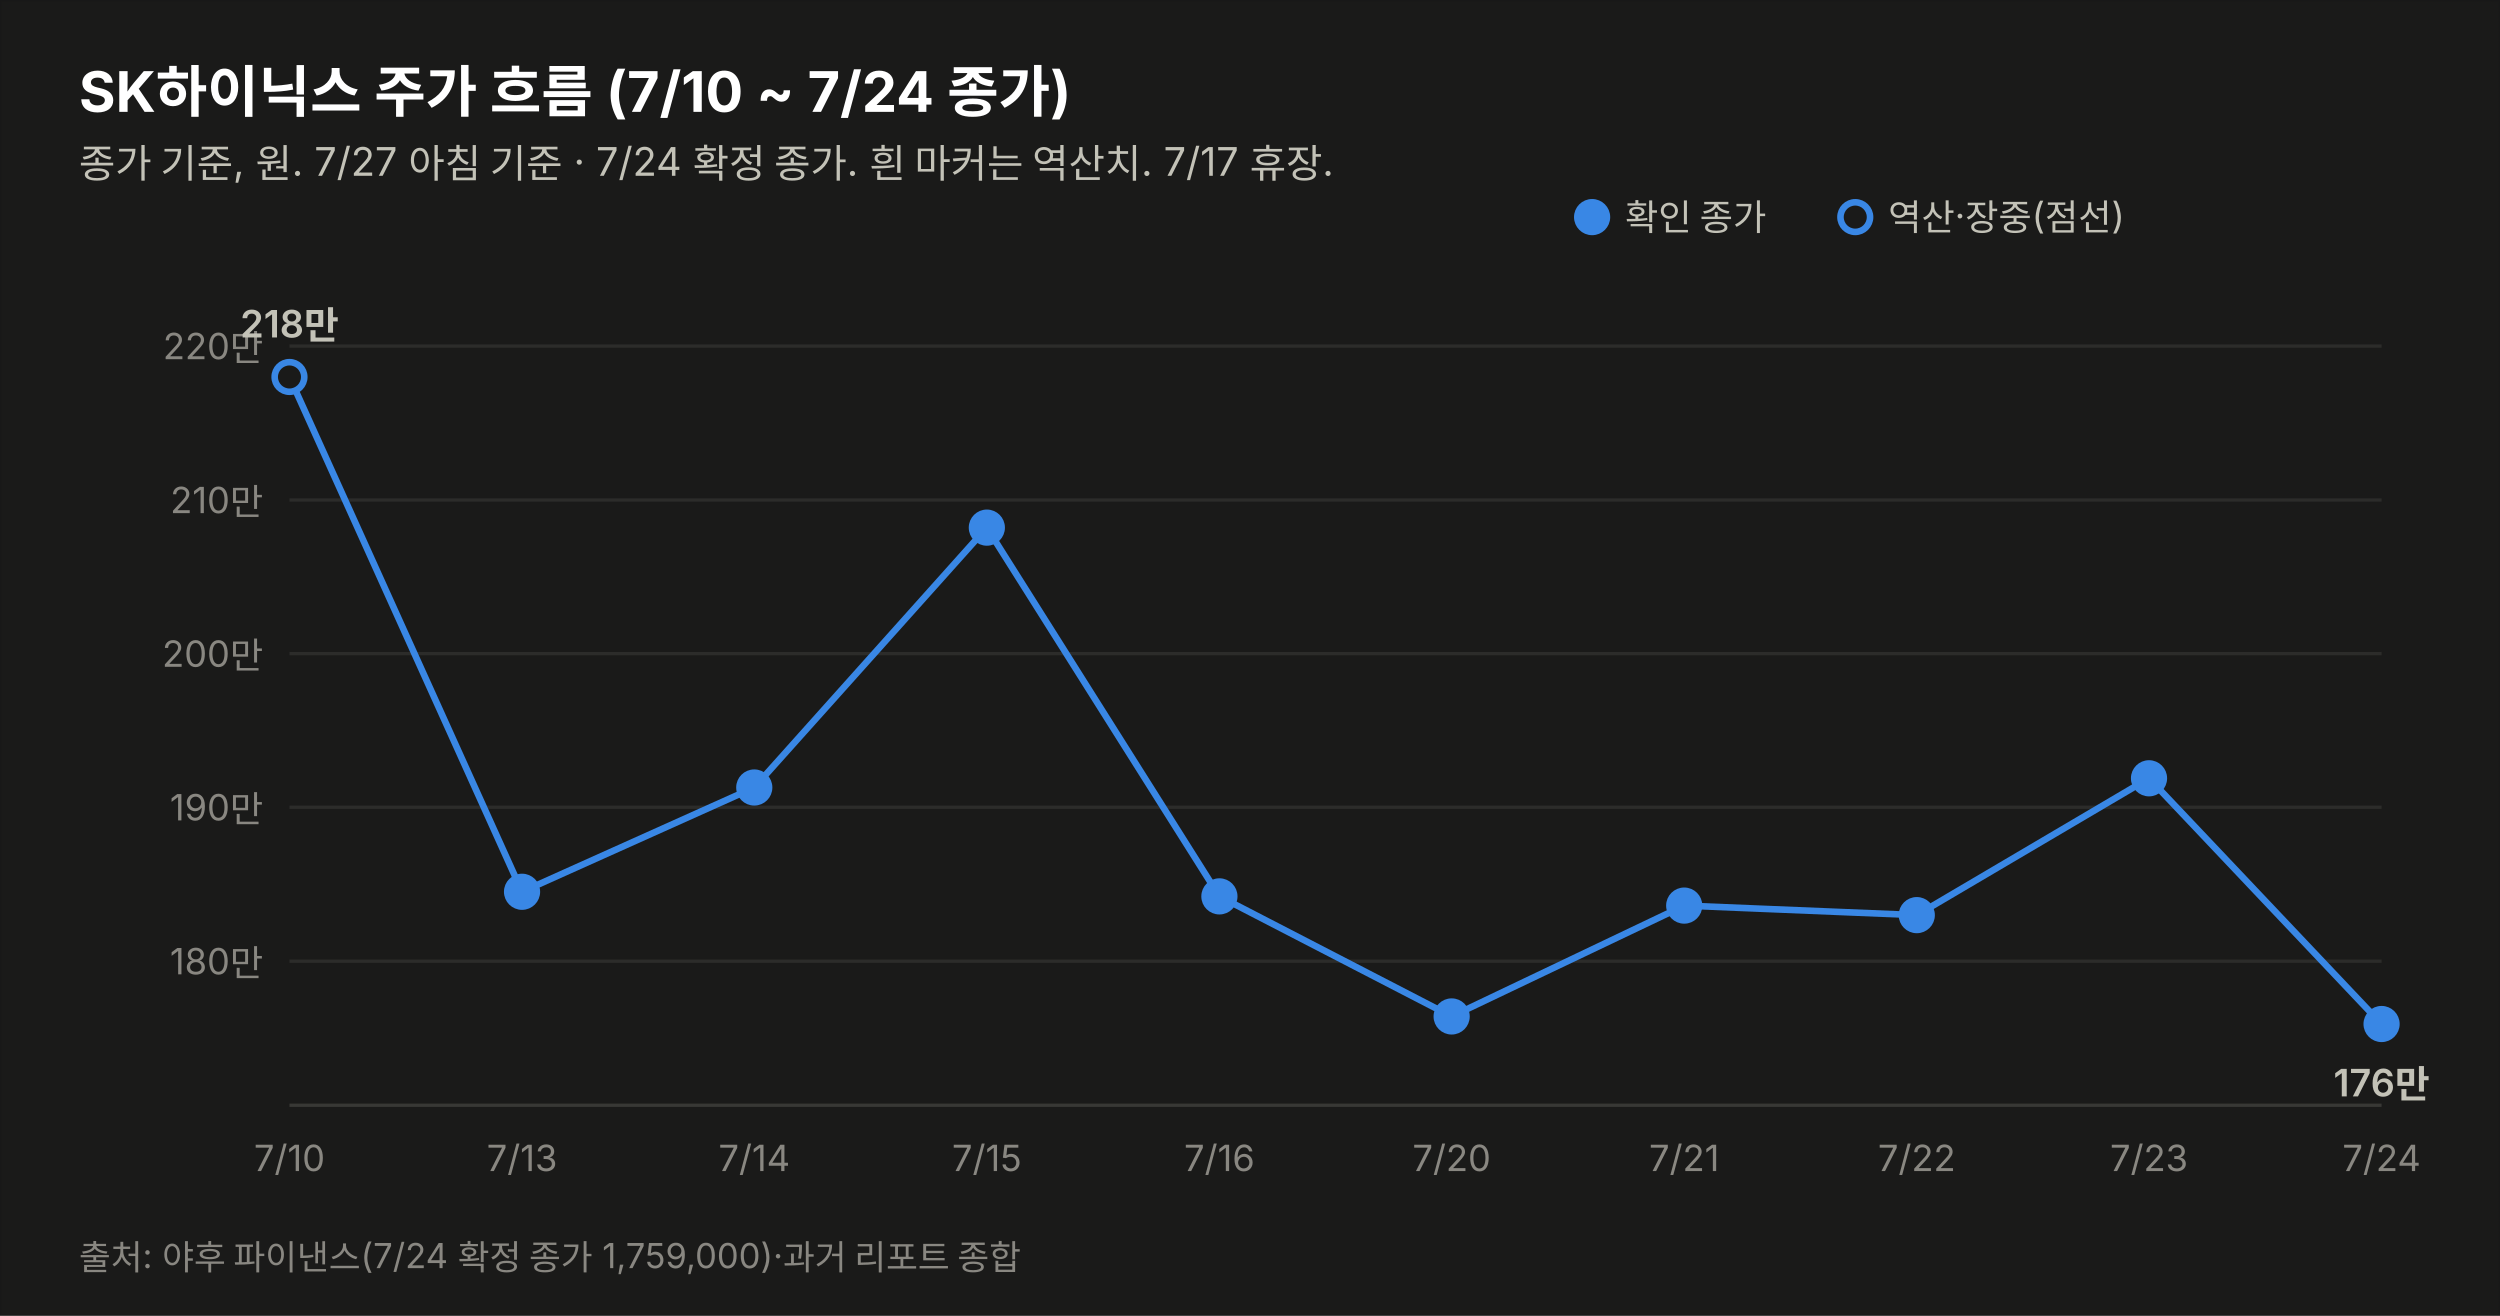
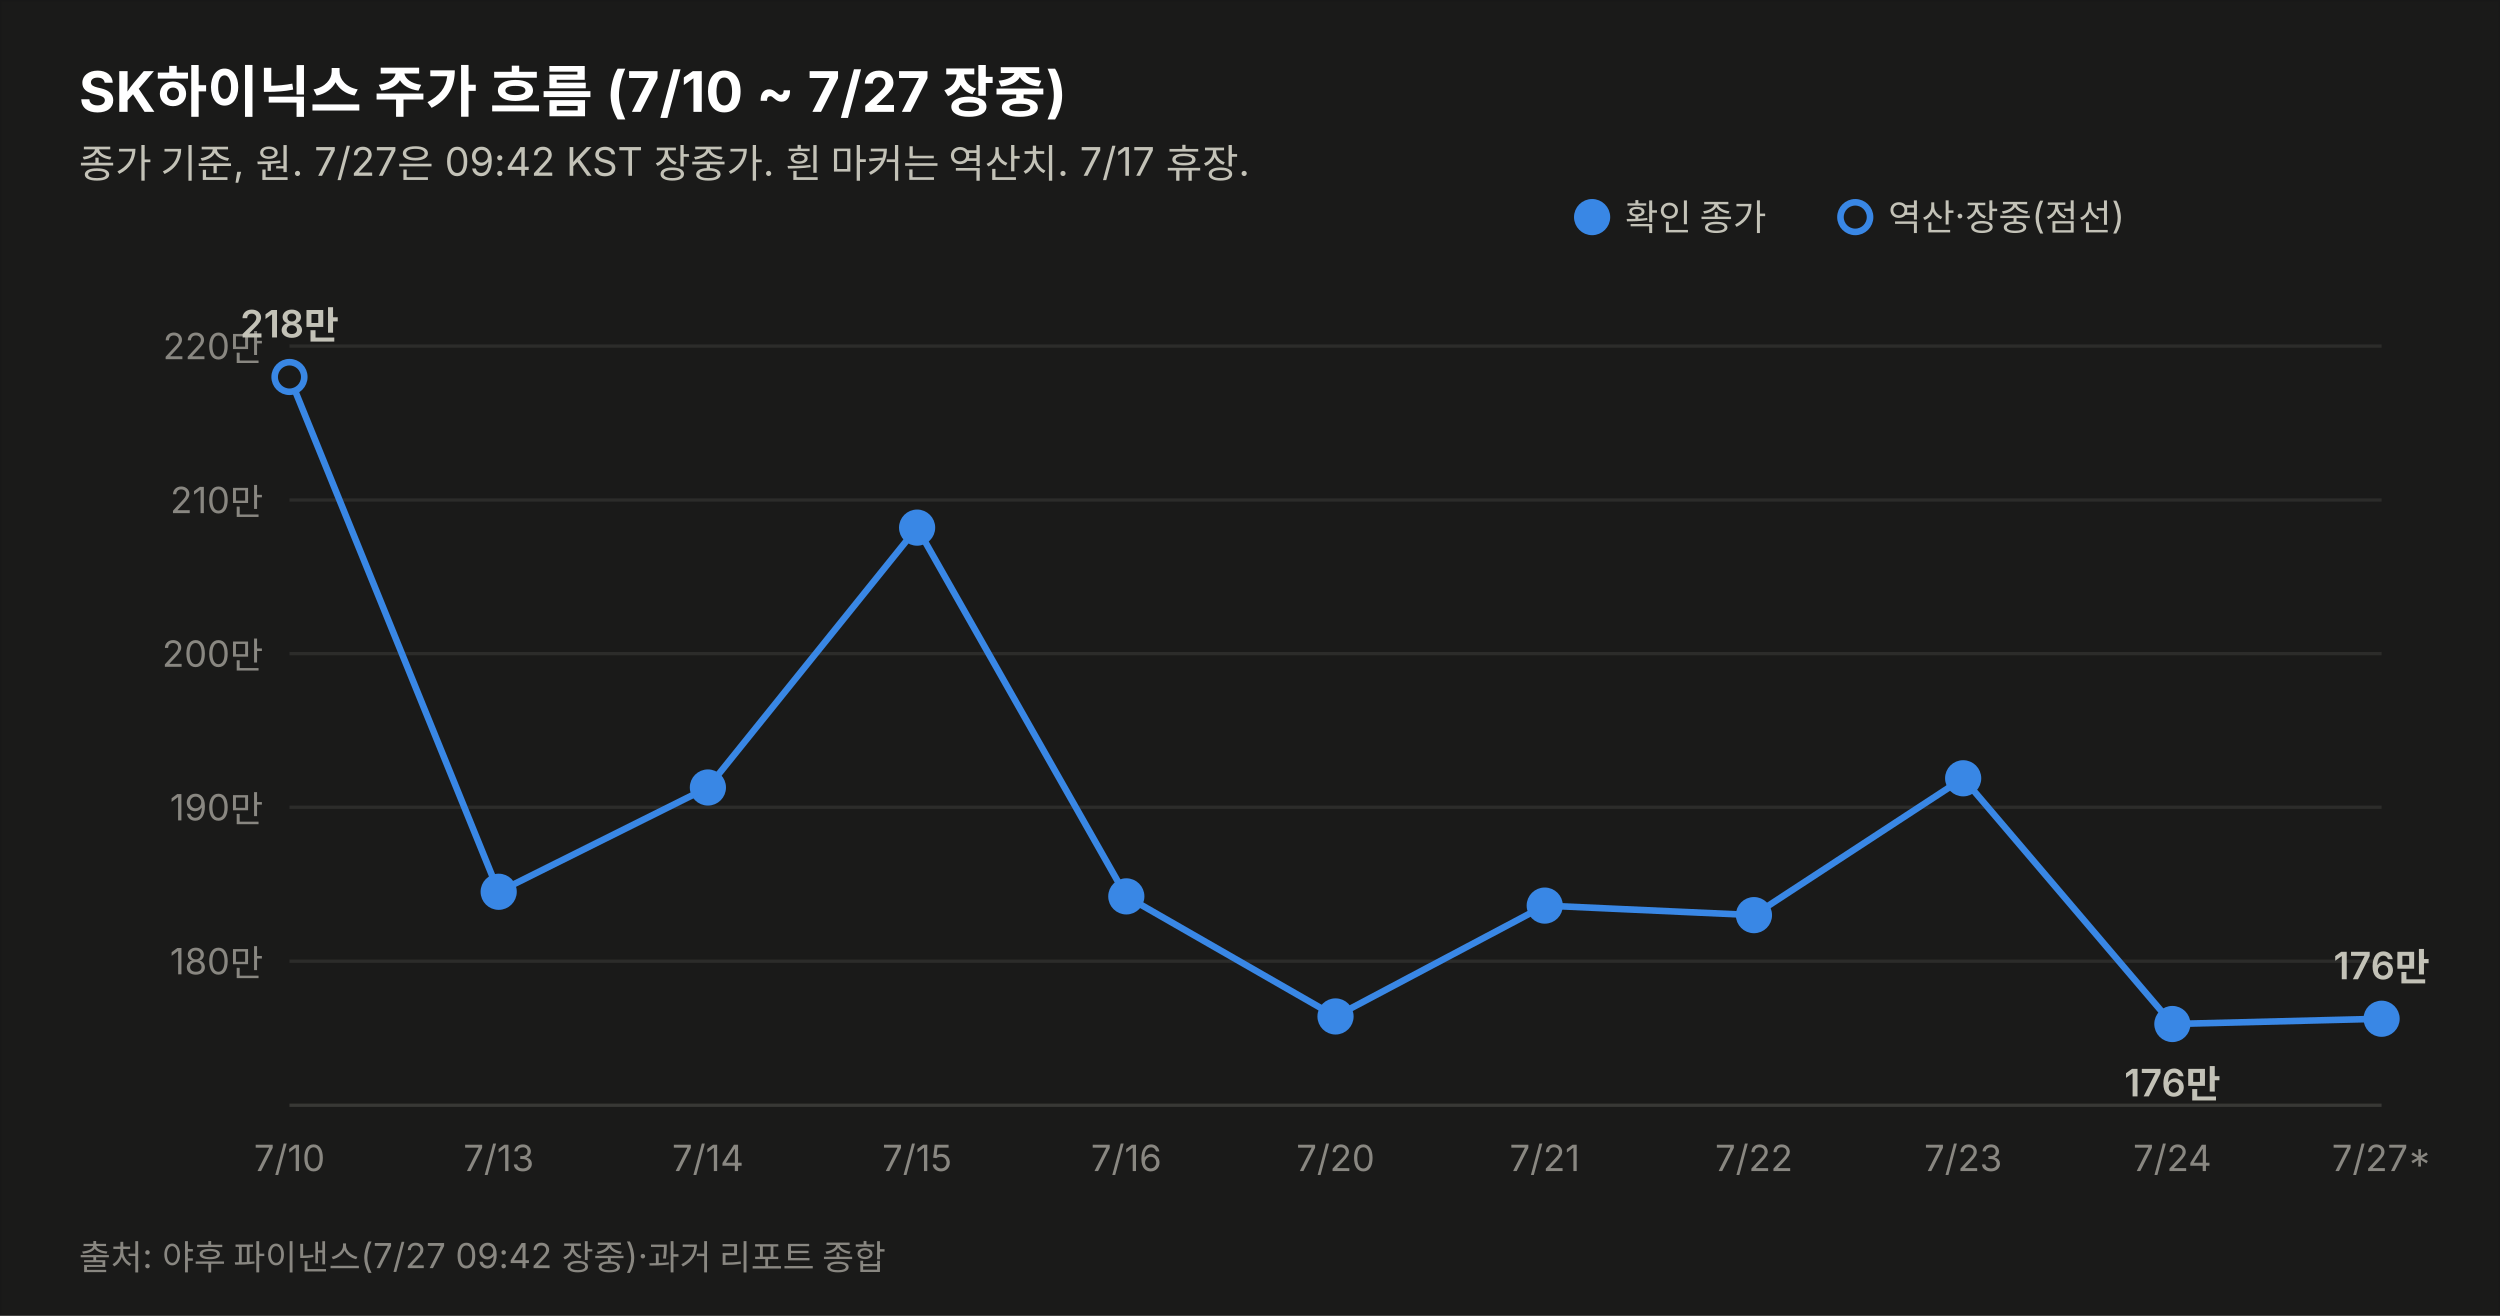
<svg xmlns="http://www.w3.org/2000/svg" width="760" height="400" viewBox="0 0 760 400" font-family="system-ui,-apple-system,&quot;Segoe UI&quot;,&quot;Malgun Gothic&quot;,&quot;Apple SD Gothic Neo&quot;,sans-serif">
  <rect width="760" height="400" fill="#1a1a19" stroke="rgba(11,11,11,0.10)" />
-   <text x="24" y="34" font-size="17" font-weight="700" fill="#ffffff">SK하이닉스 주가 흐름 (7/10 ~ 7/24 종가)</text>
-   <text x="24" y="54" font-size="12" fill="#c3c2b7">종가 기준, 원. 7/27 아침 기준 · 7/24 확정 종가. 흰 마커는 역산치. 7/17 휴장.</text>
+   <text x="24" y="34" font-size="17" font-weight="700" fill="#ffffff">SK하이닉스 주가 흐름 (7/10 ~ 7/27 장중)</text>
+   <text x="24" y="54" font-size="12" fill="#c3c2b7">종가 기준, 원. 7/27은 09:42 KST 장중가. 흰 마커는 역산치. 7/17 휴장.</text>
  <line x1="88" y1="292.2" x2="724" y2="292.2" stroke="#2c2c2a" stroke-width="1" />
  <text x="80" y="296.2" font-size="11" fill="#898781" text-anchor="end" style="font-variant-numeric:tabular-nums">180만</text>
  <line x1="88" y1="245.4" x2="724" y2="245.4" stroke="#2c2c2a" stroke-width="1" />
  <text x="80" y="249.4" font-size="11" fill="#898781" text-anchor="end" style="font-variant-numeric:tabular-nums">190만</text>
  <line x1="88" y1="198.7" x2="724" y2="198.7" stroke="#2c2c2a" stroke-width="1" />
  <text x="80" y="202.7" font-size="11" fill="#898781" text-anchor="end" style="font-variant-numeric:tabular-nums">200만</text>
  <line x1="88" y1="152.0" x2="724" y2="152.0" stroke="#2c2c2a" stroke-width="1" />
  <text x="80" y="156.0" font-size="11" fill="#898781" text-anchor="end" style="font-variant-numeric:tabular-nums">210만</text>
  <line x1="88" y1="105.2" x2="724" y2="105.2" stroke="#2c2c2a" stroke-width="1" />
  <text x="80" y="109.2" font-size="11" fill="#898781" text-anchor="end" style="font-variant-numeric:tabular-nums">220만</text>
  <line x1="88" y1="336" x2="724" y2="336" stroke="#383835" stroke-width="1" />
-   <path d="M88.0,114.6 L158.7,271.1 L229.3,239.4 L300.0,160.4 L370.7,272.5 L441.3,309.0 L512.0,275.3 L582.7,278.2 L653.3,236.6 L724.0,311.3" fill="none" stroke="#3987e5" stroke-width="2" />
+   <path d="M88.0,114.6 L151.6,271.1 L215.2,239.4 L278.8,160.4 L342.4,272.5 L406.0,309.0 L469.6,275.3 L533.2,278.2 L596.8,236.6 L660.4,311.3 L724.0,309.7" fill="none" stroke="#3987e5" stroke-width="2" />
  <circle cx="88.0" cy="114.6" r="4.5" fill="#1a1a19" stroke="#3987e5" stroke-width="2" />
  <text x="88.0" y="356" font-size="11" fill="#898781" text-anchor="middle">7/10</text>
  <text x="88.0" y="102.6" font-size="11.5" font-weight="600" fill="#c3c2b7" text-anchor="middle" style="font-variant-numeric:tabular-nums">218만</text>
-   <circle cx="158.7" cy="271.1" r="4.5" fill="#3987e5" stroke="#3987e5" stroke-width="2" />
-   <text x="158.7" y="356" font-size="11" fill="#898781" text-anchor="middle">7/13</text>
-   <circle cx="229.3" cy="239.4" r="4.5" fill="#3987e5" stroke="#3987e5" stroke-width="2" />
-   <text x="229.3" y="356" font-size="11" fill="#898781" text-anchor="middle">7/14</text>
-   <circle cx="300.0" cy="160.4" r="4.5" fill="#3987e5" stroke="#3987e5" stroke-width="2" />
-   <text x="300.0" y="356" font-size="11" fill="#898781" text-anchor="middle">7/15</text>
-   <circle cx="370.7" cy="272.5" r="4.5" fill="#3987e5" stroke="#3987e5" stroke-width="2" />
-   <text x="370.7" y="356" font-size="11" fill="#898781" text-anchor="middle">7/16</text>
-   <circle cx="441.3" cy="309.0" r="4.5" fill="#3987e5" stroke="#3987e5" stroke-width="2" />
-   <text x="441.3" y="356" font-size="11" fill="#898781" text-anchor="middle">7/20</text>
-   <circle cx="512.0" cy="275.3" r="4.5" fill="#3987e5" stroke="#3987e5" stroke-width="2" />
-   <text x="512.0" y="356" font-size="11" fill="#898781" text-anchor="middle">7/21</text>
-   <circle cx="582.7" cy="278.2" r="4.5" fill="#3987e5" stroke="#3987e5" stroke-width="2" />
-   <text x="582.7" y="356" font-size="11" fill="#898781" text-anchor="middle">7/22</text>
-   <circle cx="653.3" cy="236.6" r="4.5" fill="#3987e5" stroke="#3987e5" stroke-width="2" />
-   <text x="653.3" y="356" font-size="11" fill="#898781" text-anchor="middle">7/23</text>
-   <circle cx="724.0" cy="311.3" r="4.5" fill="#3987e5" stroke="#3987e5" stroke-width="2" />
-   <text x="724.0" y="356" font-size="11" fill="#898781" text-anchor="middle">7/24</text>
-   <text x="724.0" y="333.3" font-size="11.5" font-weight="600" fill="#c3c2b7" text-anchor="middle" style="font-variant-numeric:tabular-nums">176만</text>
+   <circle cx="151.6" cy="271.1" r="4.5" fill="#3987e5" stroke="#3987e5" stroke-width="2" />
+   <text x="151.6" y="356" font-size="11" fill="#898781" text-anchor="middle">7/13</text>
+   <circle cx="215.2" cy="239.4" r="4.5" fill="#3987e5" stroke="#3987e5" stroke-width="2" />
+   <text x="215.2" y="356" font-size="11" fill="#898781" text-anchor="middle">7/14</text>
+   <circle cx="278.8" cy="160.4" r="4.5" fill="#3987e5" stroke="#3987e5" stroke-width="2" />
+   <text x="278.8" y="356" font-size="11" fill="#898781" text-anchor="middle">7/15</text>
+   <circle cx="342.4" cy="272.5" r="4.5" fill="#3987e5" stroke="#3987e5" stroke-width="2" />
+   <text x="342.4" y="356" font-size="11" fill="#898781" text-anchor="middle">7/16</text>
+   <circle cx="406.0" cy="309.0" r="4.5" fill="#3987e5" stroke="#3987e5" stroke-width="2" />
+   <text x="406.0" y="356" font-size="11" fill="#898781" text-anchor="middle">7/20</text>
+   <circle cx="469.6" cy="275.3" r="4.5" fill="#3987e5" stroke="#3987e5" stroke-width="2" />
+   <text x="469.6" y="356" font-size="11" fill="#898781" text-anchor="middle">7/21</text>
+   <circle cx="533.2" cy="278.2" r="4.5" fill="#3987e5" stroke="#3987e5" stroke-width="2" />
+   <text x="533.2" y="356" font-size="11" fill="#898781" text-anchor="middle">7/22</text>
+   <circle cx="596.8" cy="236.6" r="4.5" fill="#3987e5" stroke="#3987e5" stroke-width="2" />
+   <text x="596.8" y="356" font-size="11" fill="#898781" text-anchor="middle">7/23</text>
+   <circle cx="660.4" cy="311.3" r="4.5" fill="#3987e5" stroke="#3987e5" stroke-width="2" />
+   <text x="660.4" y="356" font-size="11" fill="#898781" text-anchor="middle">7/24</text>
+   <text x="660.4" y="333.3" font-size="11.5" font-weight="600" fill="#c3c2b7" text-anchor="middle" style="font-variant-numeric:tabular-nums">176만</text>
+   <circle cx="724.0" cy="309.7" r="4.5" fill="#3987e5" stroke="#3987e5" stroke-width="2" />
+   <text x="724.0" y="356" font-size="11" fill="#898781" text-anchor="middle">7/27*</text>
+   <text x="724.0" y="297.7" font-size="11.5" font-weight="600" fill="#c3c2b7" text-anchor="middle" style="font-variant-numeric:tabular-nums">176만</text>
  <circle cx="484" cy="66" r="4.5" fill="#3987e5" stroke="#3987e5" stroke-width="2" />
  <text x="494" y="70" font-size="11" fill="#c3c2b7">확인 종가</text>
  <circle cx="564" cy="66" r="4.5" fill="#1a1a19" stroke="#3987e5" stroke-width="2" />
  <text x="574" y="70" font-size="11" fill="#c3c2b7">역산·장중(점선)</text>
-   <text x="24" y="386" font-size="10.5" fill="#898781">출처: 야후 파이낸스(7/24 확정 종가 1,759,000)·과거 리포트 종합</text>
+   <text x="24" y="386" font-size="10.5" fill="#898781">출처: 야후 파이낸스(7/27 09:42 장중)·과거 리포트 종합</text>
</svg>
